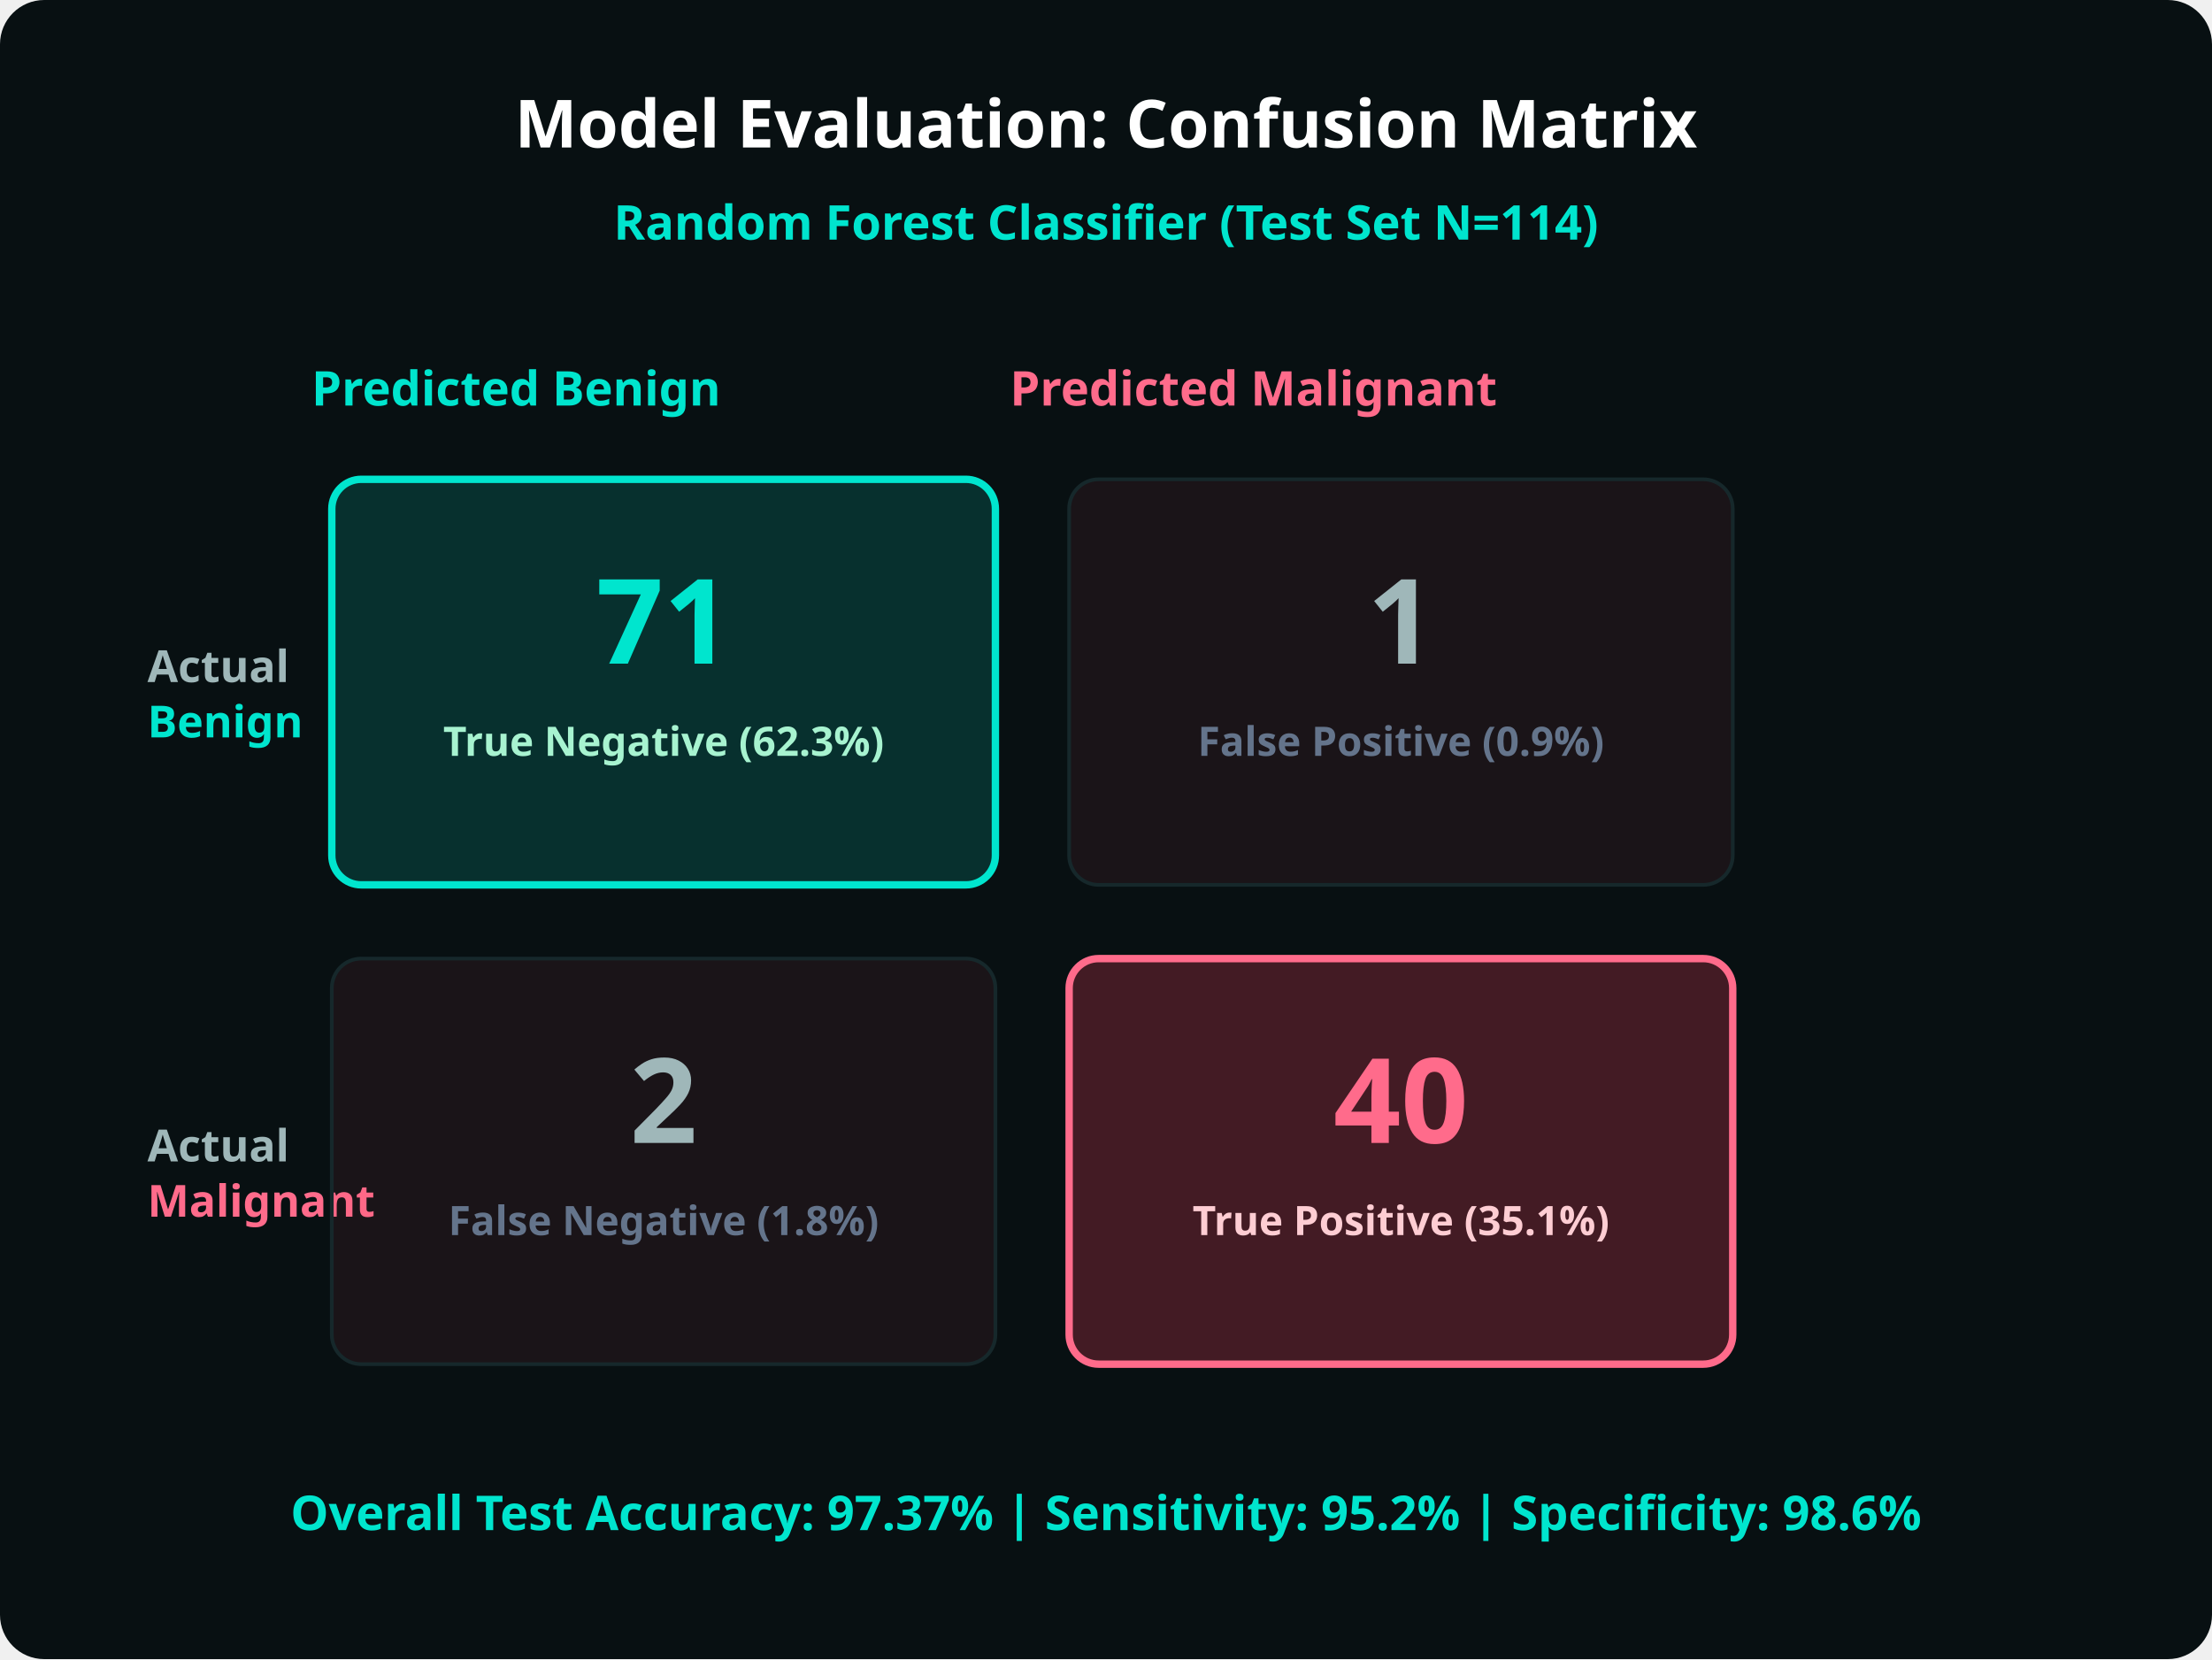
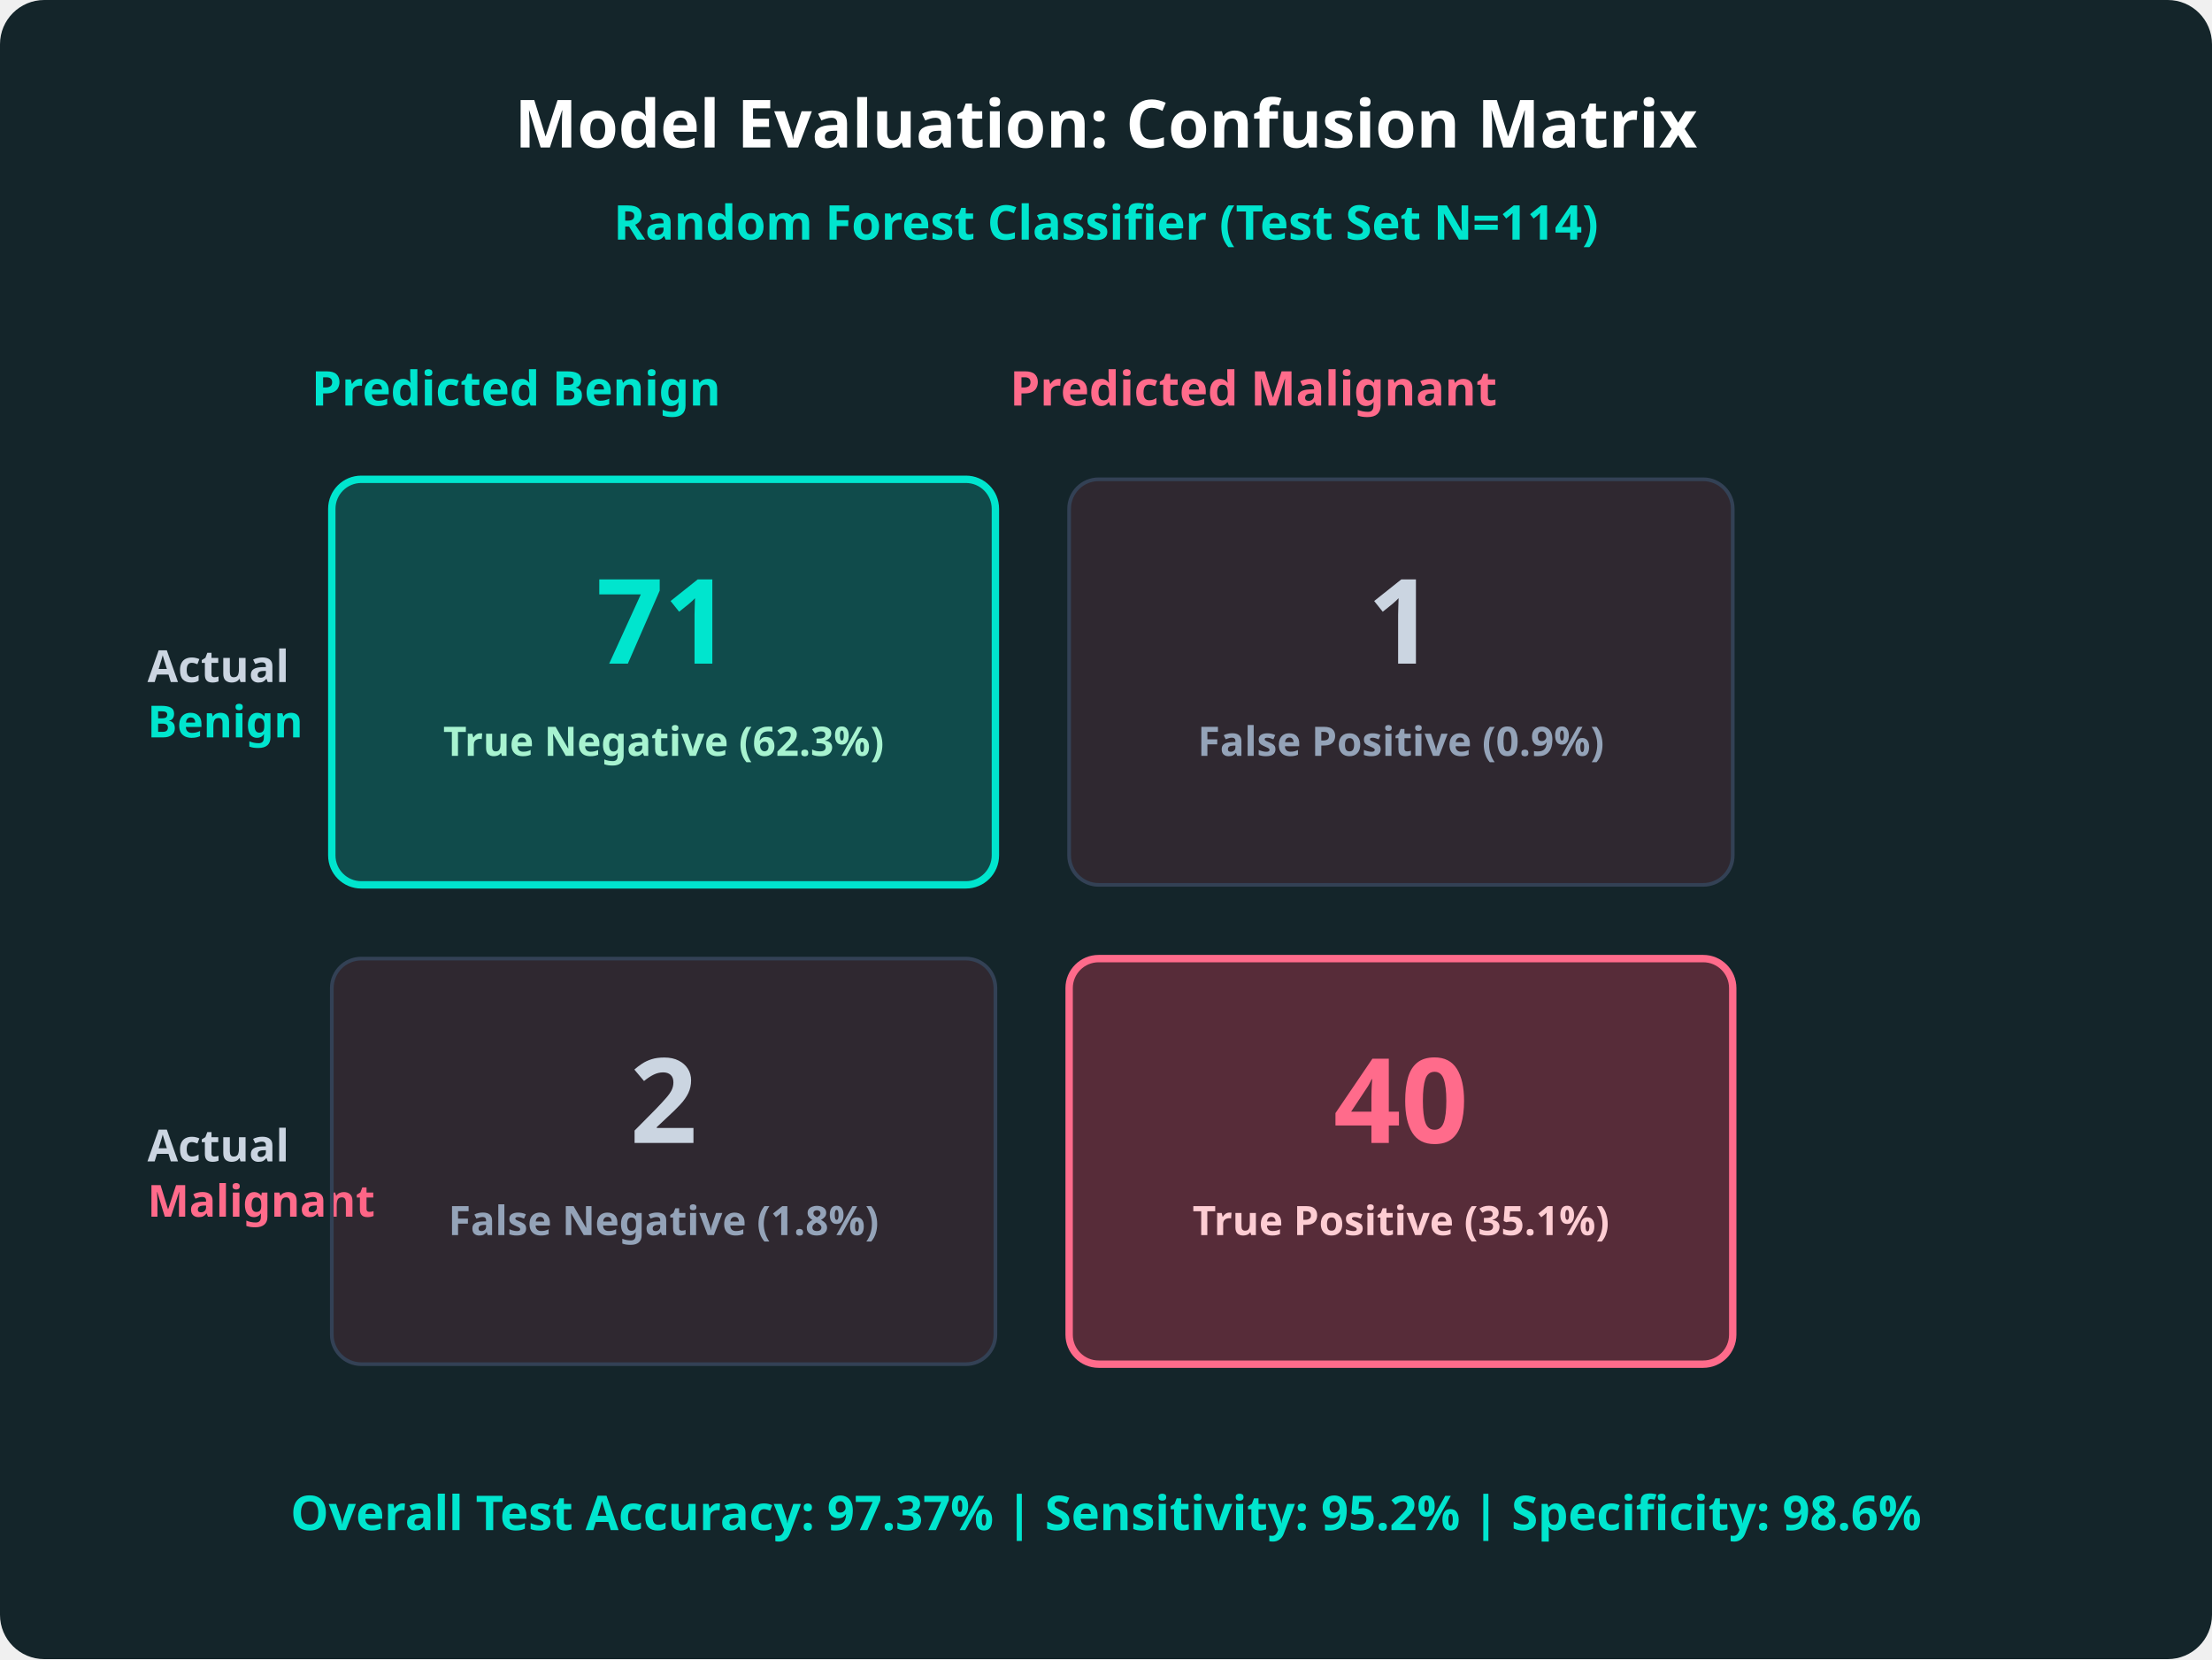
- <svg xmlns="http://www.w3.org/2000/svg" viewBox="0 0 600 450" width="100%" height="100%" style="background: #081012;">
-   <rect width="600" height="450" fill="#081012" rx="12" />
+ <svg xmlns="http://www.w3.org/2000/svg" viewBox="0 0 600 450" width="100%" height="100%" style="background: #14252a;">
+   <rect width="600" height="450" fill="#14252a" rx="12" />
  <text x="300" y="40" fill="#ffffff" font-family="'Space Grotesk', sans-serif" font-size="18" font-weight="700" text-anchor="middle">Model Evaluation: Confusion Matrix</text>
  <text x="300" y="65" fill="#00e5ce" font-family="'Space Grotesk', sans-serif" font-size="13" font-weight="600" text-anchor="middle">Random Forest Classifier (Test Set N=114)</text>
  <text x="140" y="110" fill="#00e5ce" font-family="'Space Grotesk', sans-serif" font-size="13" font-weight="700" text-anchor="middle">Predicted Benign</text>
  <text x="340" y="110" fill="#ff6b8b" font-family="'Space Grotesk', sans-serif" font-size="13" font-weight="700" text-anchor="middle">Predicted Malignant</text>
  <g transform="translate(40, 130)">
-     <text x="0" y="55" fill="#9fb7b9" font-family="sans-serif" font-size="12" font-weight="700">Actual</text>
+     <text x="0" y="55" fill="#cbd5e1" font-family="sans-serif" font-size="12" font-weight="700">Actual</text>
    <text x="0" y="70" fill="#00e5ce" font-family="sans-serif" font-size="12" font-weight="700">Benign</text>
-     <rect x="50" y="0" width="180" height="110" rx="8" fill="rgba(0, 229, 206, 0.15)" stroke="#00e5ce" stroke-width="2" />
+     <rect x="50" y="0" width="180" height="110" rx="8" fill="rgba(0, 229, 206, 0.2)" stroke="#00e5ce" stroke-width="2" />
    <text x="140" y="50" fill="#00e5ce" font-family="'Space Grotesk', sans-serif" font-size="32" font-weight="800" text-anchor="middle">71</text>
    <text x="140" y="75" fill="#a7f3d0" font-family="sans-serif" font-size="11" font-weight="600" text-anchor="middle">True Negative (62.3%)</text>
-     <rect x="250" y="0" width="180" height="110" rx="8" fill="rgba(244, 63, 94, 0.08)" stroke="#16282b" stroke-width="1" />
-     <text x="340" y="50" fill="#9fb7b9" font-family="'Space Grotesk', sans-serif" font-size="32" font-weight="800" text-anchor="middle">1</text>
-     <text x="340" y="75" fill="#64748b" font-family="sans-serif" font-size="11" font-weight="600" text-anchor="middle">False Positive (0.9%)</text>
+     <rect x="250" y="0" width="180" height="110" rx="8" fill="rgba(244, 63, 94, 0.12)" stroke="#334155" stroke-width="1" />
+     <text x="340" y="50" fill="#cbd5e1" font-family="'Space Grotesk', sans-serif" font-size="32" font-weight="800" text-anchor="middle">1</text>
+     <text x="340" y="75" fill="#94a3b8" font-family="sans-serif" font-size="11" font-weight="600" text-anchor="middle">False Positive (0.9%)</text>
  </g>
  <g transform="translate(40, 260)">
-     <text x="0" y="55" fill="#9fb7b9" font-family="sans-serif" font-size="12" font-weight="700">Actual</text>
+     <text x="0" y="55" fill="#cbd5e1" font-family="sans-serif" font-size="12" font-weight="700">Actual</text>
    <text x="0" y="70" fill="#ff6b8b" font-family="sans-serif" font-size="12" font-weight="700">Malignant</text>
-     <rect x="50" y="0" width="180" height="110" rx="8" fill="rgba(244, 63, 94, 0.08)" stroke="#16282b" stroke-width="1" />
-     <text x="140" y="50" fill="#9fb7b9" font-family="'Space Grotesk', sans-serif" font-size="32" font-weight="800" text-anchor="middle">2</text>
-     <text x="140" y="75" fill="#64748b" font-family="sans-serif" font-size="11" font-weight="600" text-anchor="middle">False Negative (1.8%)</text>
-     <rect x="250" y="0" width="180" height="110" rx="8" fill="rgba(244, 63, 94, 0.25)" stroke="#ff6b8b" stroke-width="2" />
+     <rect x="50" y="0" width="180" height="110" rx="8" fill="rgba(244, 63, 94, 0.12)" stroke="#334155" stroke-width="1" />
+     <text x="140" y="50" fill="#cbd5e1" font-family="'Space Grotesk', sans-serif" font-size="32" font-weight="800" text-anchor="middle">2</text>
+     <text x="140" y="75" fill="#94a3b8" font-family="sans-serif" font-size="11" font-weight="600" text-anchor="middle">False Negative (1.8%)</text>
+     <rect x="250" y="0" width="180" height="110" rx="8" fill="rgba(244, 63, 94, 0.3)" stroke="#ff6b8b" stroke-width="2" />
    <text x="340" y="50" fill="#ff6b8b" font-family="'Space Grotesk', sans-serif" font-size="32" font-weight="800" text-anchor="middle">40</text>
    <text x="340" y="75" fill="#fecdd3" font-family="sans-serif" font-size="11" font-weight="600" text-anchor="middle">True Positive (35.1%)</text>
  </g>
  <text x="300" y="415" fill="#00e5ce" font-family="'Space Grotesk', sans-serif" font-size="13" font-weight="600" text-anchor="middle">Overall Test Accuracy: 97.37% | Sensitivity: 95.2% | Specificity: 98.6%</text>
</svg>
